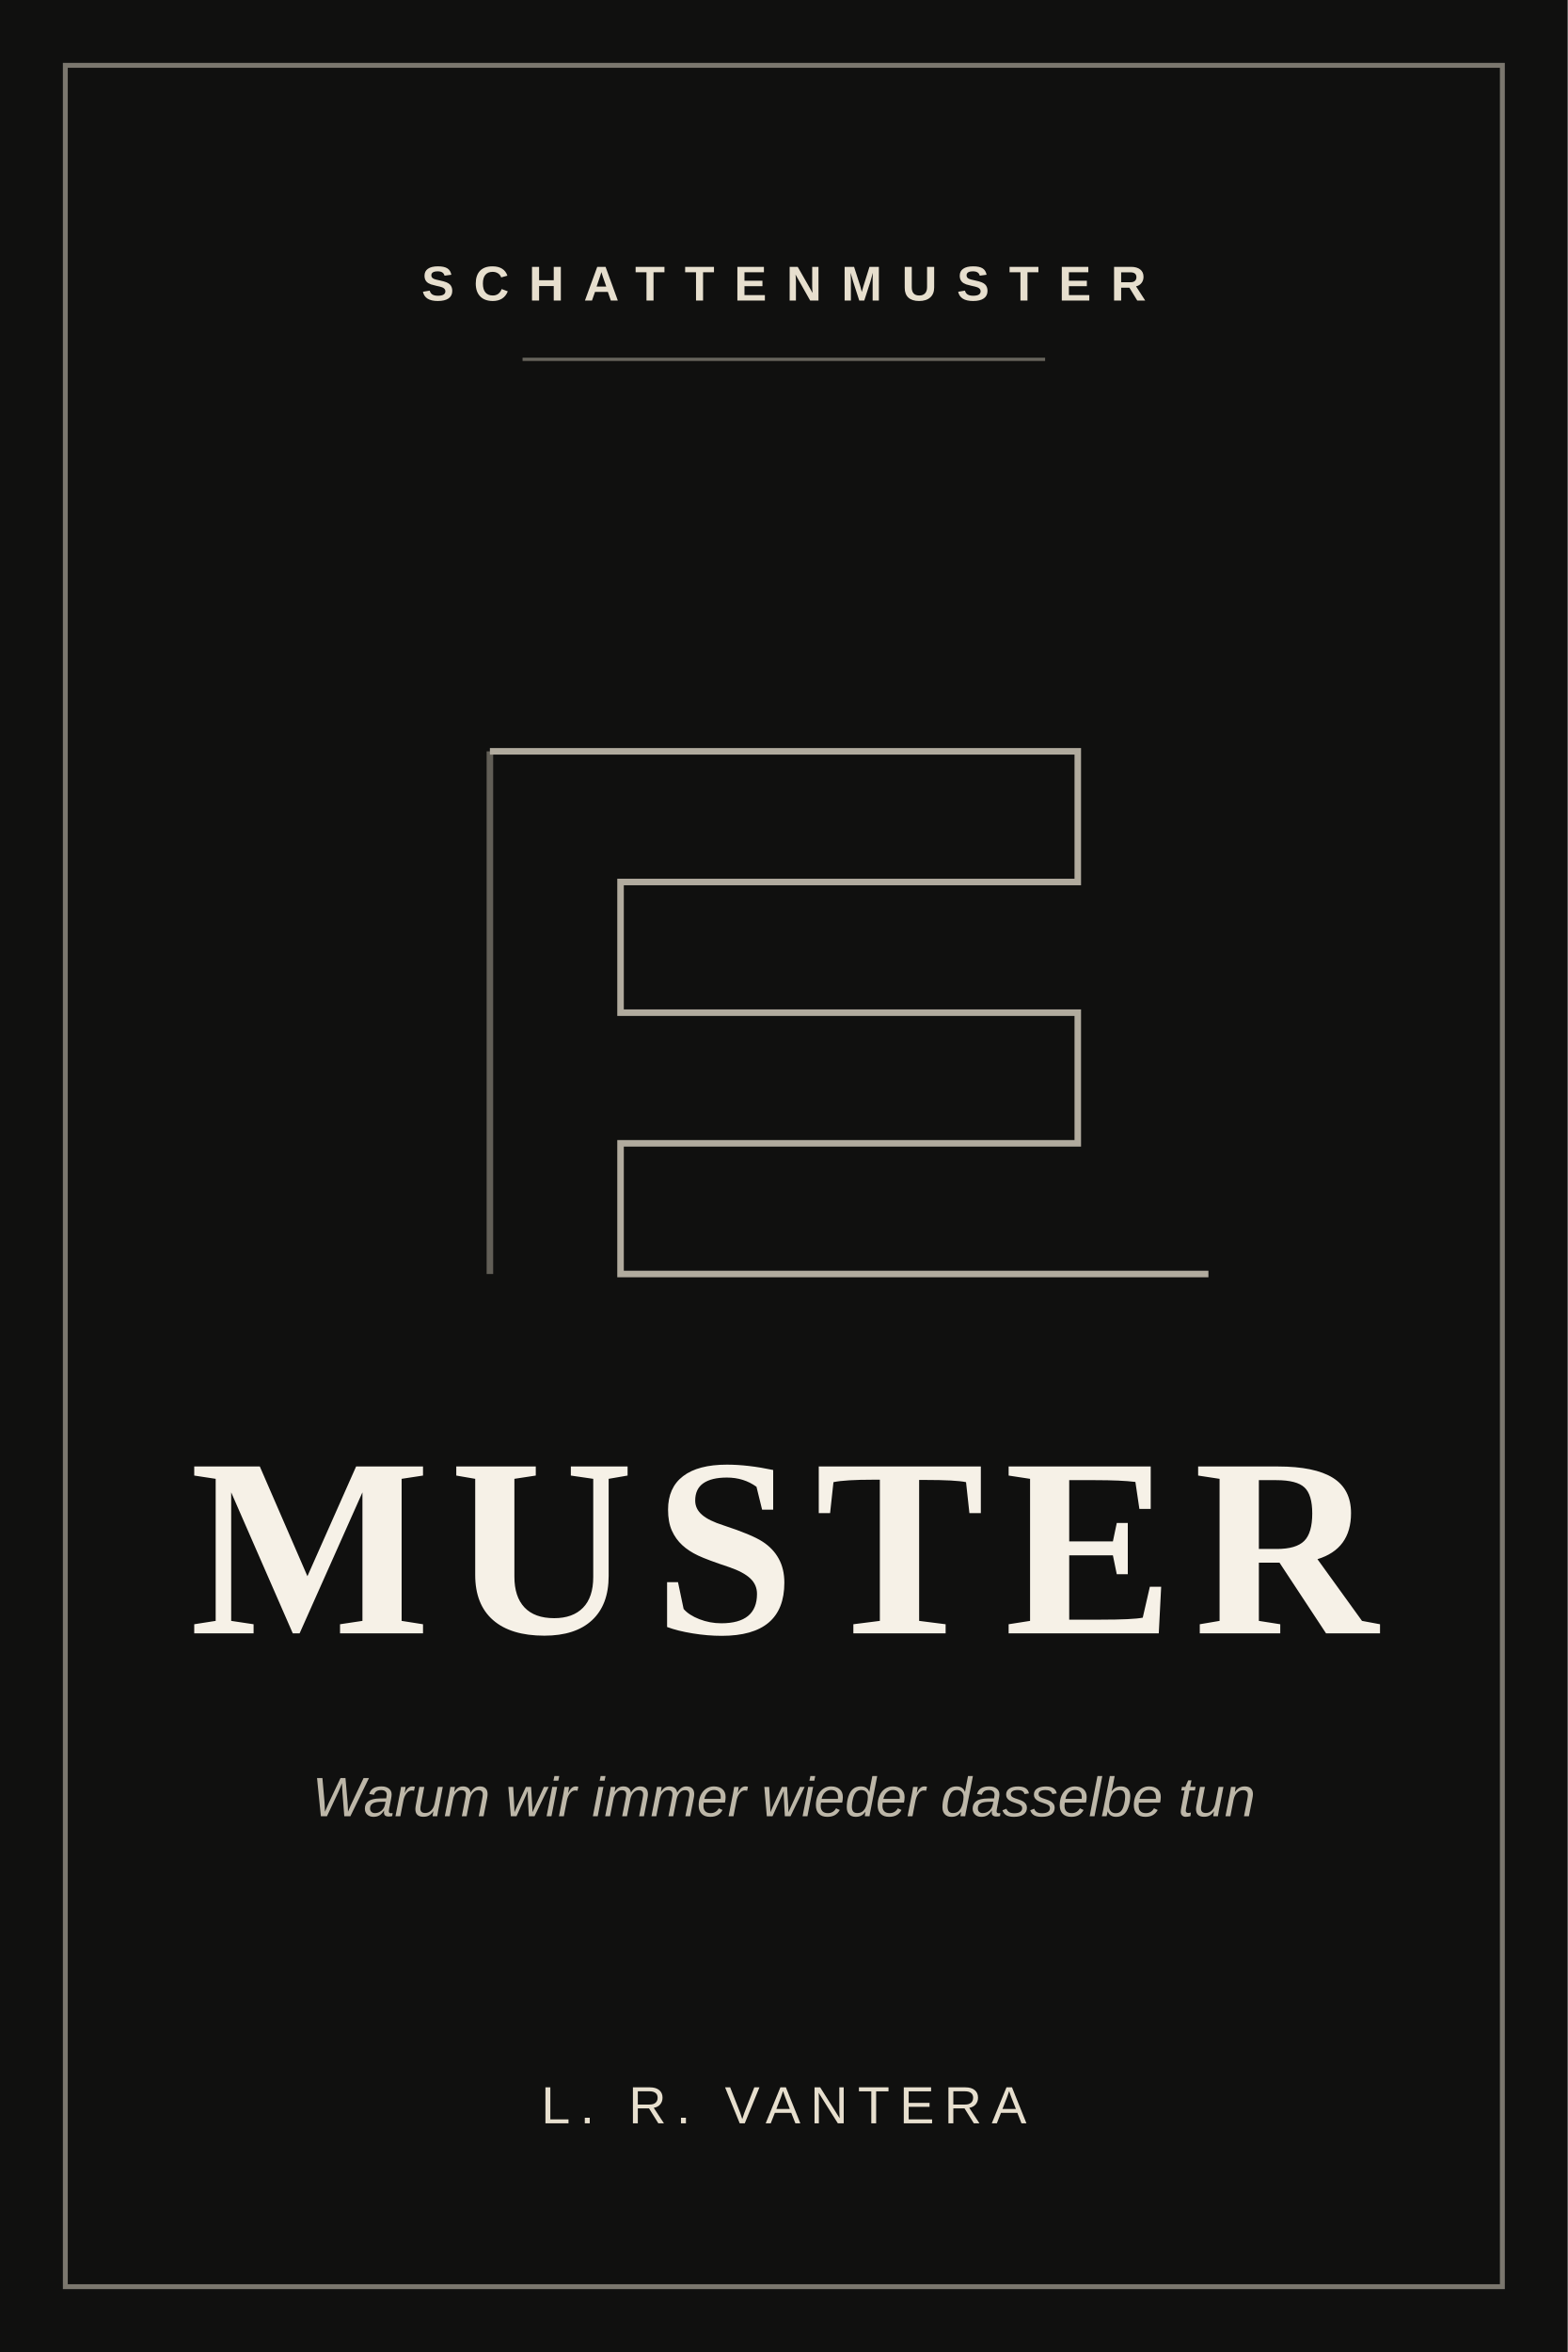
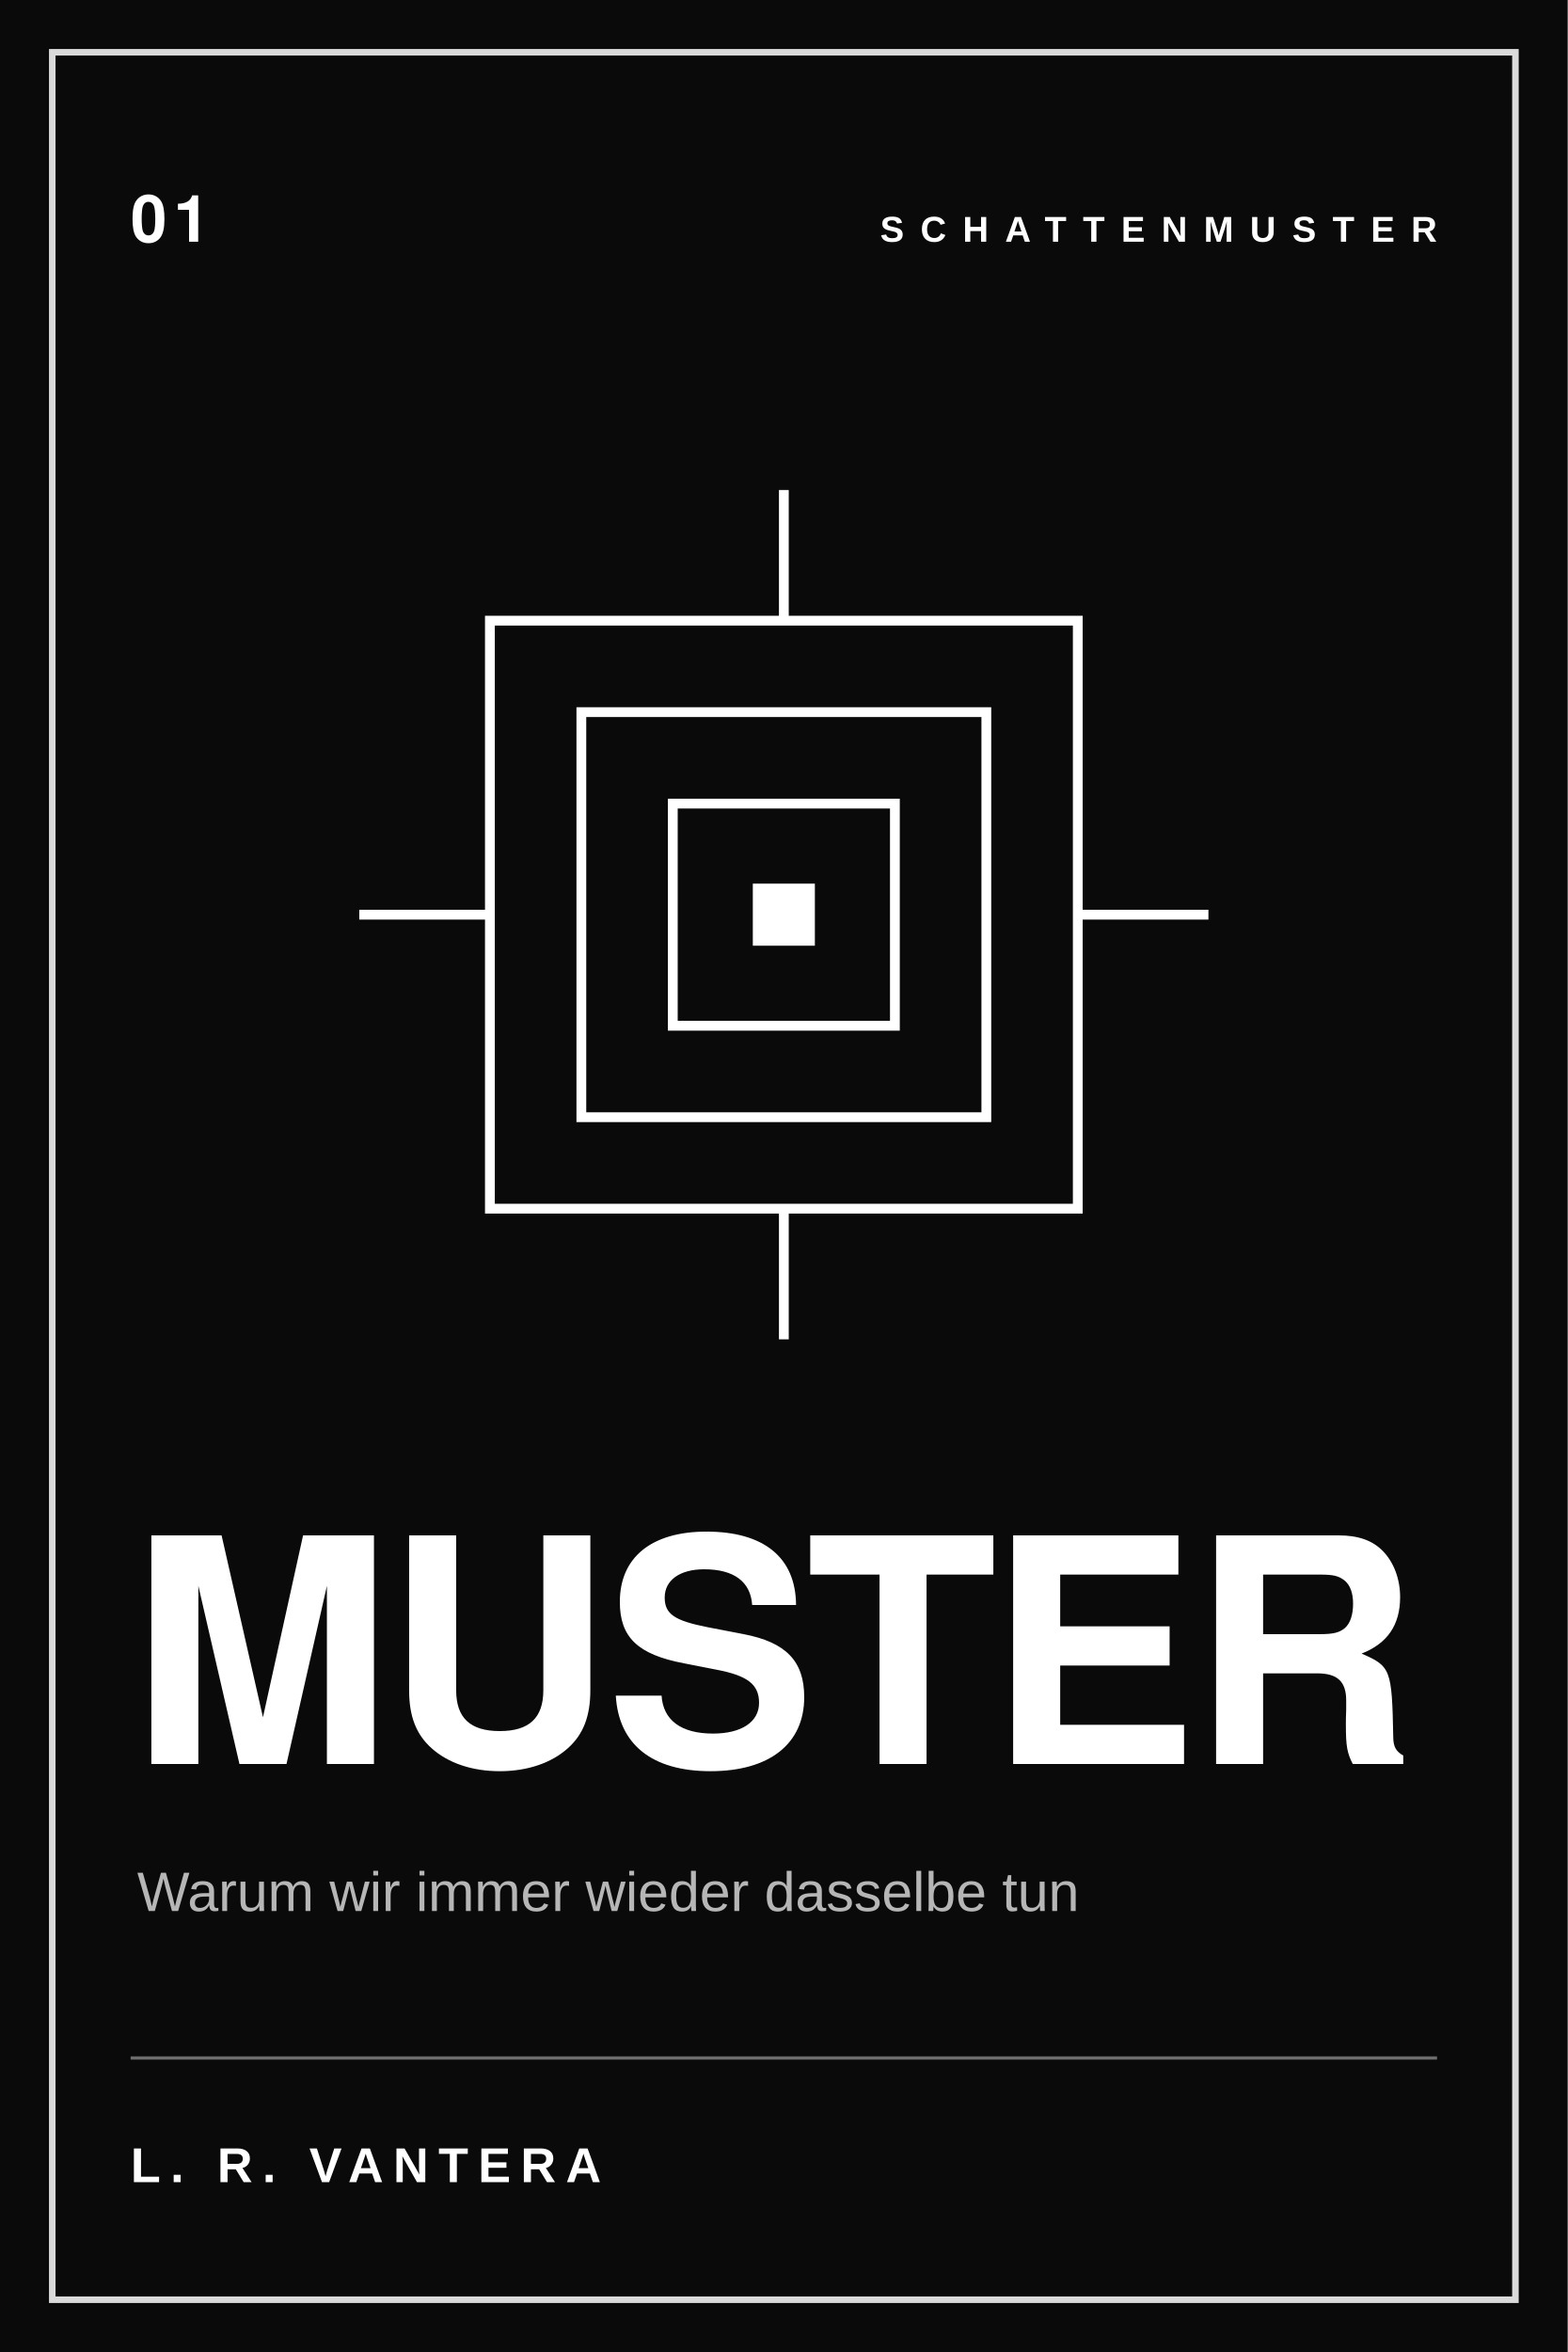
- <svg xmlns="http://www.w3.org/2000/svg" viewBox="0 0 480 720" font-family="Georgia, 'Times New Roman', serif">
-   <rect width="480" height="720" fill="#10100F" />
-   <rect x="20" y="20" width="440" height="680" fill="none" stroke="#E7DFce" stroke-opacity="0.5" stroke-width="1.5" />
-   <text x="240" y="92" text-anchor="middle" fill="#E7DFce" font-family="Arial, sans-serif" font-size="15" letter-spacing="6" font-weight="700">SCHATTENMUSTER</text>
-   <line x1="160" y1="110" x2="320" y2="110" stroke="#E7DFce" stroke-opacity="0.4" stroke-width="1" />
-   <g fill="none" stroke="#E7DFce" stroke-width="2" opacity="0.75">
-     <path d="M150 230 h180 v40 h-140 v40 h140 v40 h-140 v40 h180" />
-     <path d="M150 230 v160" opacity="0.5" />
+ <svg xmlns="http://www.w3.org/2000/svg" viewBox="0 0 480 720" font-family="'Arial Black', Helvetica, Arial, sans-serif">
+   <rect width="480" height="720" fill="#0A0A0A" />
+   <rect x="16" y="16" width="448" height="688" fill="none" stroke="#fff" stroke-opacity="0.85" stroke-width="2" />
+   <text x="40" y="74" fill="#fff" font-size="20" font-weight="900" letter-spacing="2">01</text>
+   <text x="440" y="74" text-anchor="end" fill="#fff" font-size="11" letter-spacing="5" font-weight="700" font-family="Arial">SCHATTENMUSTER</text>
+   <g fill="none" stroke="#fff" stroke-width="3">
+     <rect x="150" y="190" width="180" height="180" />
+     <rect x="178" y="218" width="124" height="124" />
+     <rect x="206" y="246" width="68" height="68" />
+     <rect x="232" y="272" width="16" height="16" fill="#fff" />
+     <path d="M150 280 H110 M330 280 H370 M240 190 V150 M240 370 V410" />
  </g>
-   <text x="240" y="500" text-anchor="middle" fill="#F6F1E7" font-size="78" font-weight="700" letter-spacing="6">MUSTER</text>
-   <text x="240" y="556" text-anchor="middle" fill="#BDB7A8" font-family="Arial, sans-serif" font-size="17" font-style="italic">Warum wir immer wieder dasselbe tun</text>
-   <text x="240" y="650" text-anchor="middle" fill="#E7DFce" font-family="Arial, sans-serif" font-size="16" letter-spacing="3">L. R. VANTERA</text>
+   <text x="40" y="540" fill="#fff" font-size="96" font-weight="900" letter-spacing="-2">MUSTER</text>
+   <text x="42" y="585" fill="#fff" fill-opacity="0.7" font-size="17" font-family="Arial" font-weight="400">Warum wir immer wieder dasselbe tun</text>
+   <line x1="40" y1="630" x2="440" y2="630" stroke="#fff" stroke-opacity="0.4" />
+   <text x="40" y="668" fill="#fff" font-size="15" letter-spacing="3" font-family="Arial" font-weight="700">L. R. VANTERA</text>
</svg>
